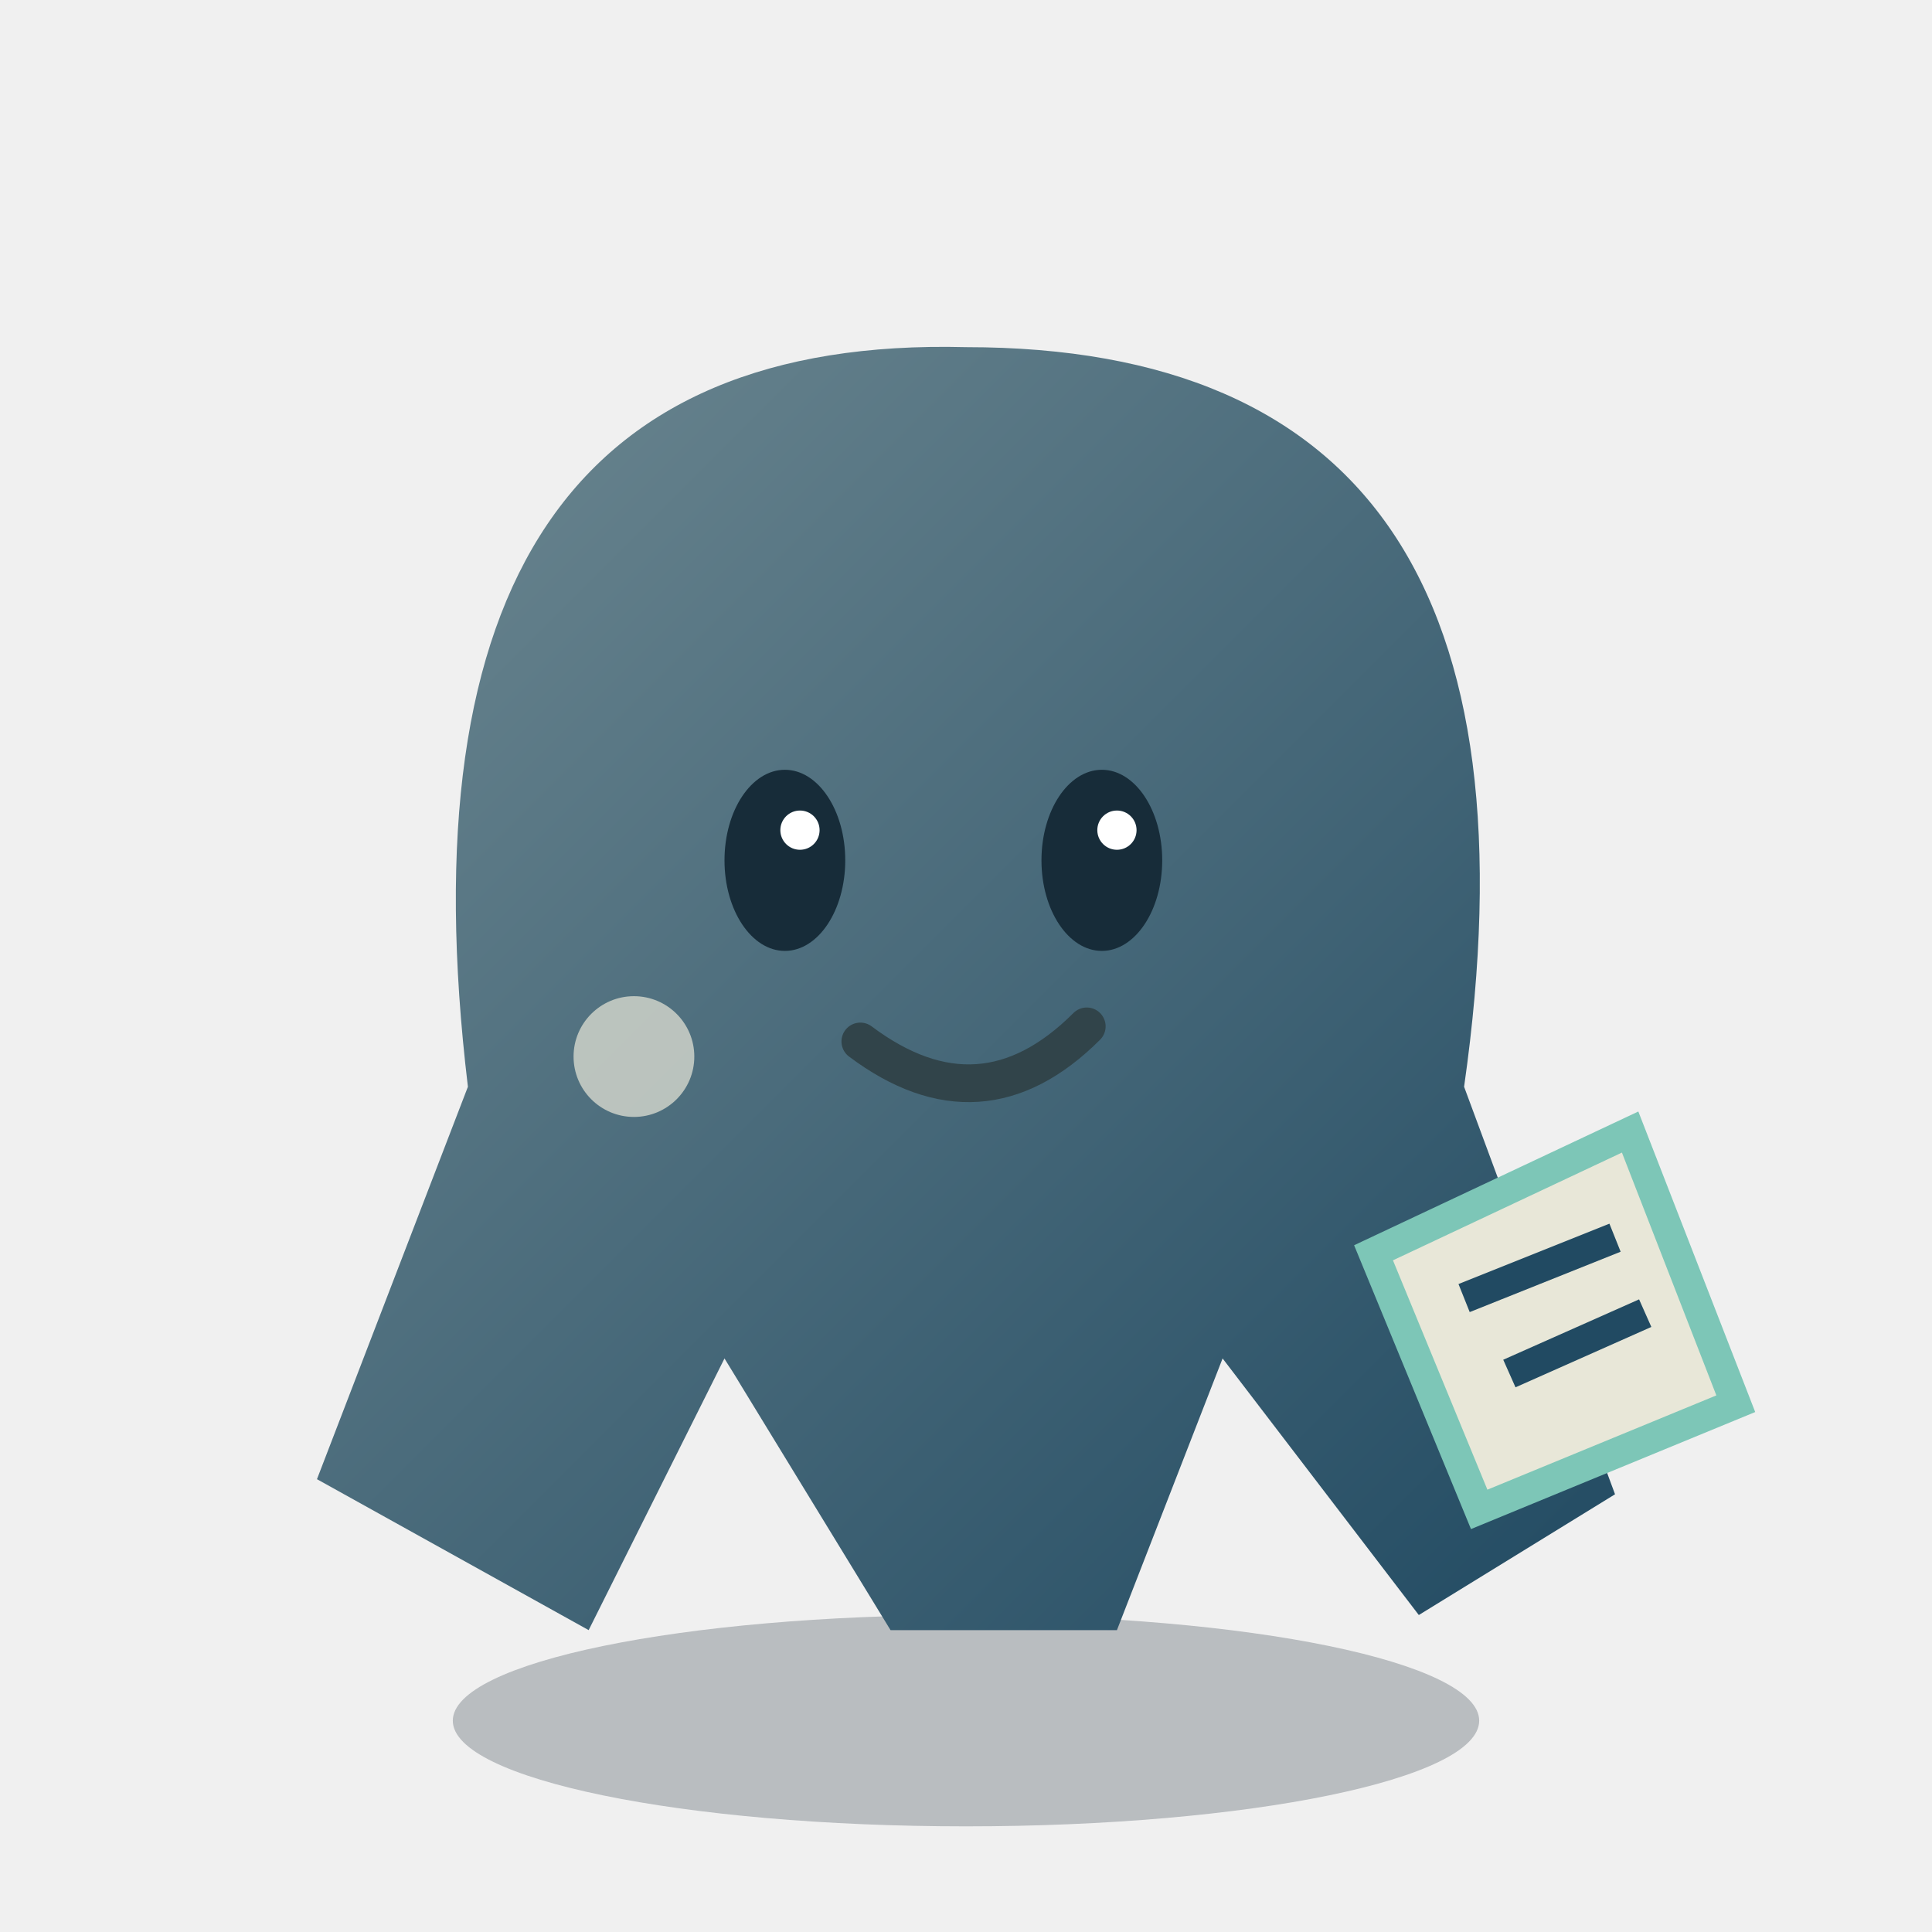
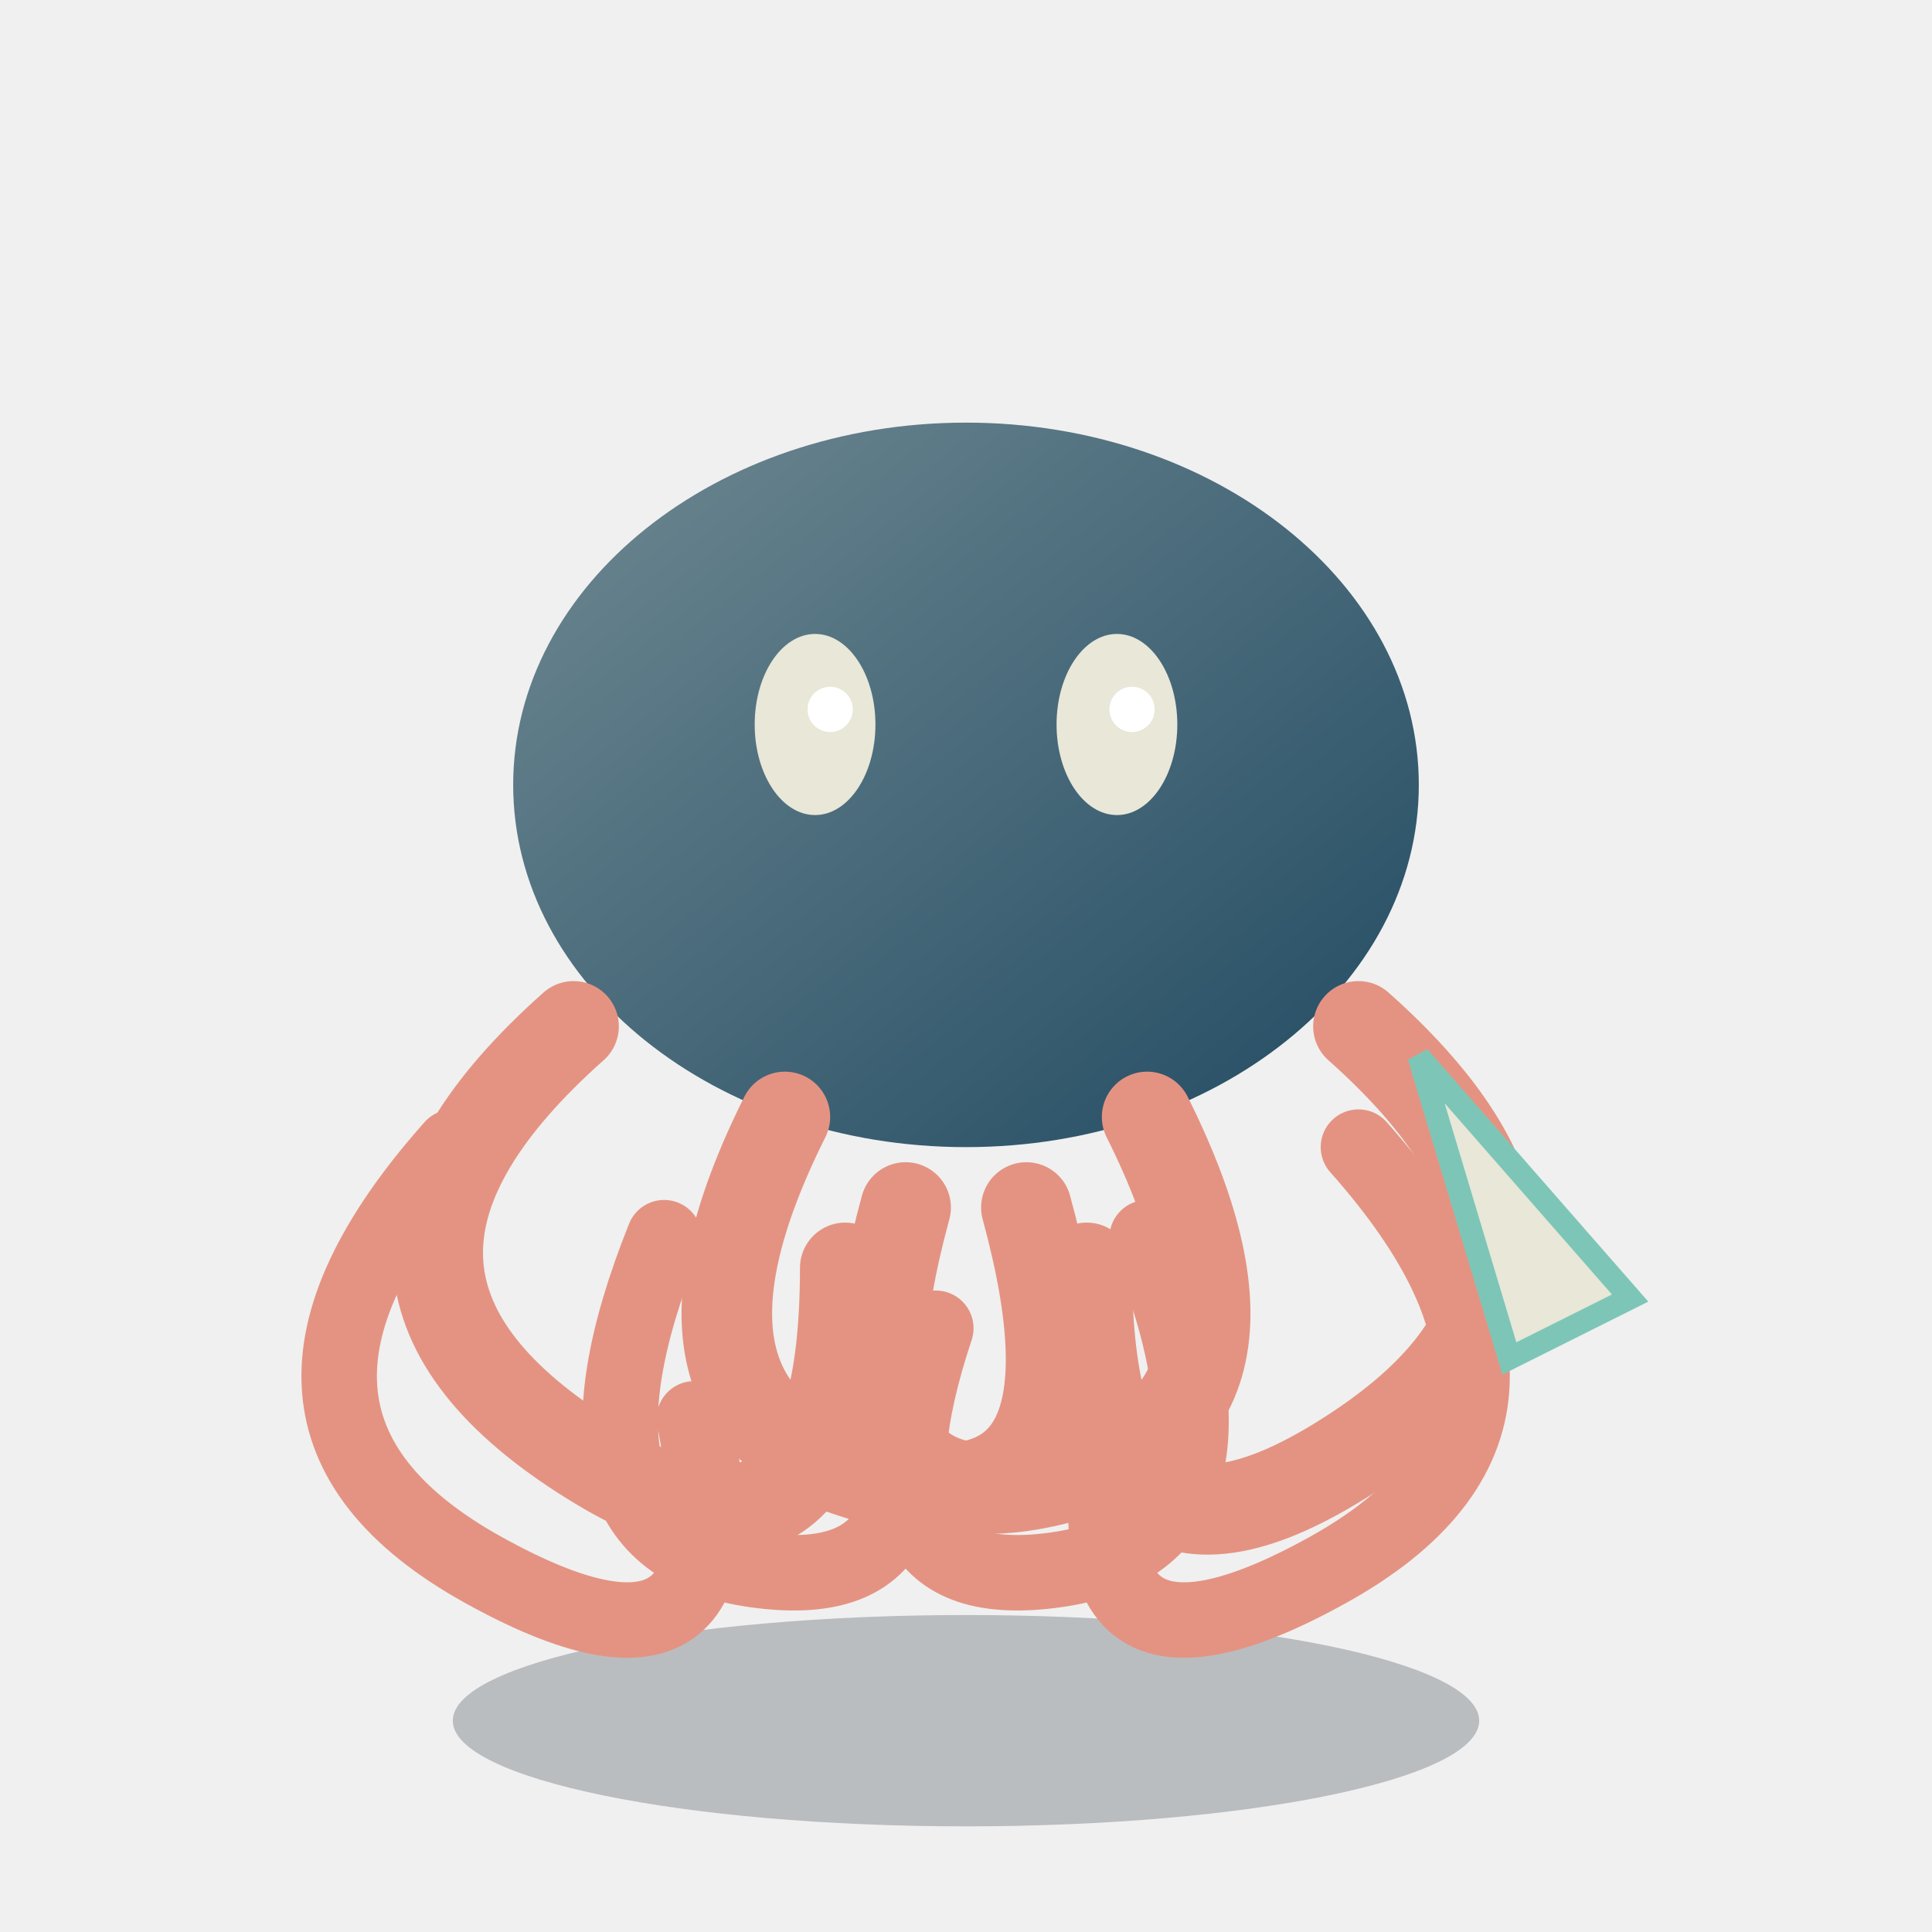
<svg xmlns="http://www.w3.org/2000/svg" width="128" height="128" viewBox="0 0 128 128">
  <defs>
    <linearGradient id="body0" x1="0" y1="0" x2="1" y2="1">
      <stop offset="0" stop-color="#6f8992" />
      <stop offset="1" stop-color="#214A62" />
    </linearGradient>
  </defs>
  <ellipse cx="64" cy="114" rx="34" ry="7" fill="#091726" opacity=".24" />
+   <path d="M30 76q-16 18 2 28t14-10M44 82q-8 20 6 22t8-16M76 82q8 20-6 22t-8-16M90 76q16 18-2 28t-14-10" fill="none" stroke="#E49382" stroke-width="5" stroke-linecap="round" />
  <g id="shape-0">
-     <path d="M31 72Q25 22 64 23q40 0 33 49l10 27-13 8-13-17-7 18H59L48 90l-9 18-18-10z" fill="url(#body0)" />
+     <ellipse cx="64" cy="52" rx="30" ry="24" fill="url(#body0)" />
+     <path d="M38 68q-18 16 0 28t18-12M52 74q-10 20 6 24t10-18M76 74q10 20-6 24t-10-18M90 68q18 16 0 28t-18-12" fill="none" stroke="#E49382" stroke-width="6" stroke-linecap="round" />
  </g>
-   <ellipse cx="52" cy="57" rx="4" ry="6" fill="#172c39" />
-   <ellipse cx="73" cy="57" rx="4" ry="6" fill="#172c39" />
-   <circle cx="53" cy="55" r="1.3" fill="#fff" />
-   <circle cx="74" cy="55" r="1.3" fill="#fff" />
-   <path d="M57 69q8 6 15-1" fill="none" stroke="#31444a" stroke-width="2.5" stroke-linecap="round" />
-   <circle cx="42" cy="70" r="4" fill="#E8E7D8" opacity=".7" />
-   <path d="M91 83l17-8 7 18-17 7z" fill="#E8E7D8" stroke="#7DC6B7" stroke-width="2" />
-   <path d="M97 86l10-4m-7 9 9-4" stroke="#214A62" stroke-width="2" />
+   <ellipse cx="54" cy="48" rx="4" ry="6" fill="#E8E7D8" />
+   <ellipse cx="74" cy="48" rx="4" ry="6" fill="#E8E7D8" />
+   <circle cx="55" cy="47" r="1.5" fill="#fff" />
+   <circle cx="75" cy="47" r="1.5" fill="#fff" />
+   <path d="M94 70l14 16-8 4z" fill="#E8E7D8" stroke="#7DC6B7" stroke-width="1.5" />
</svg>
